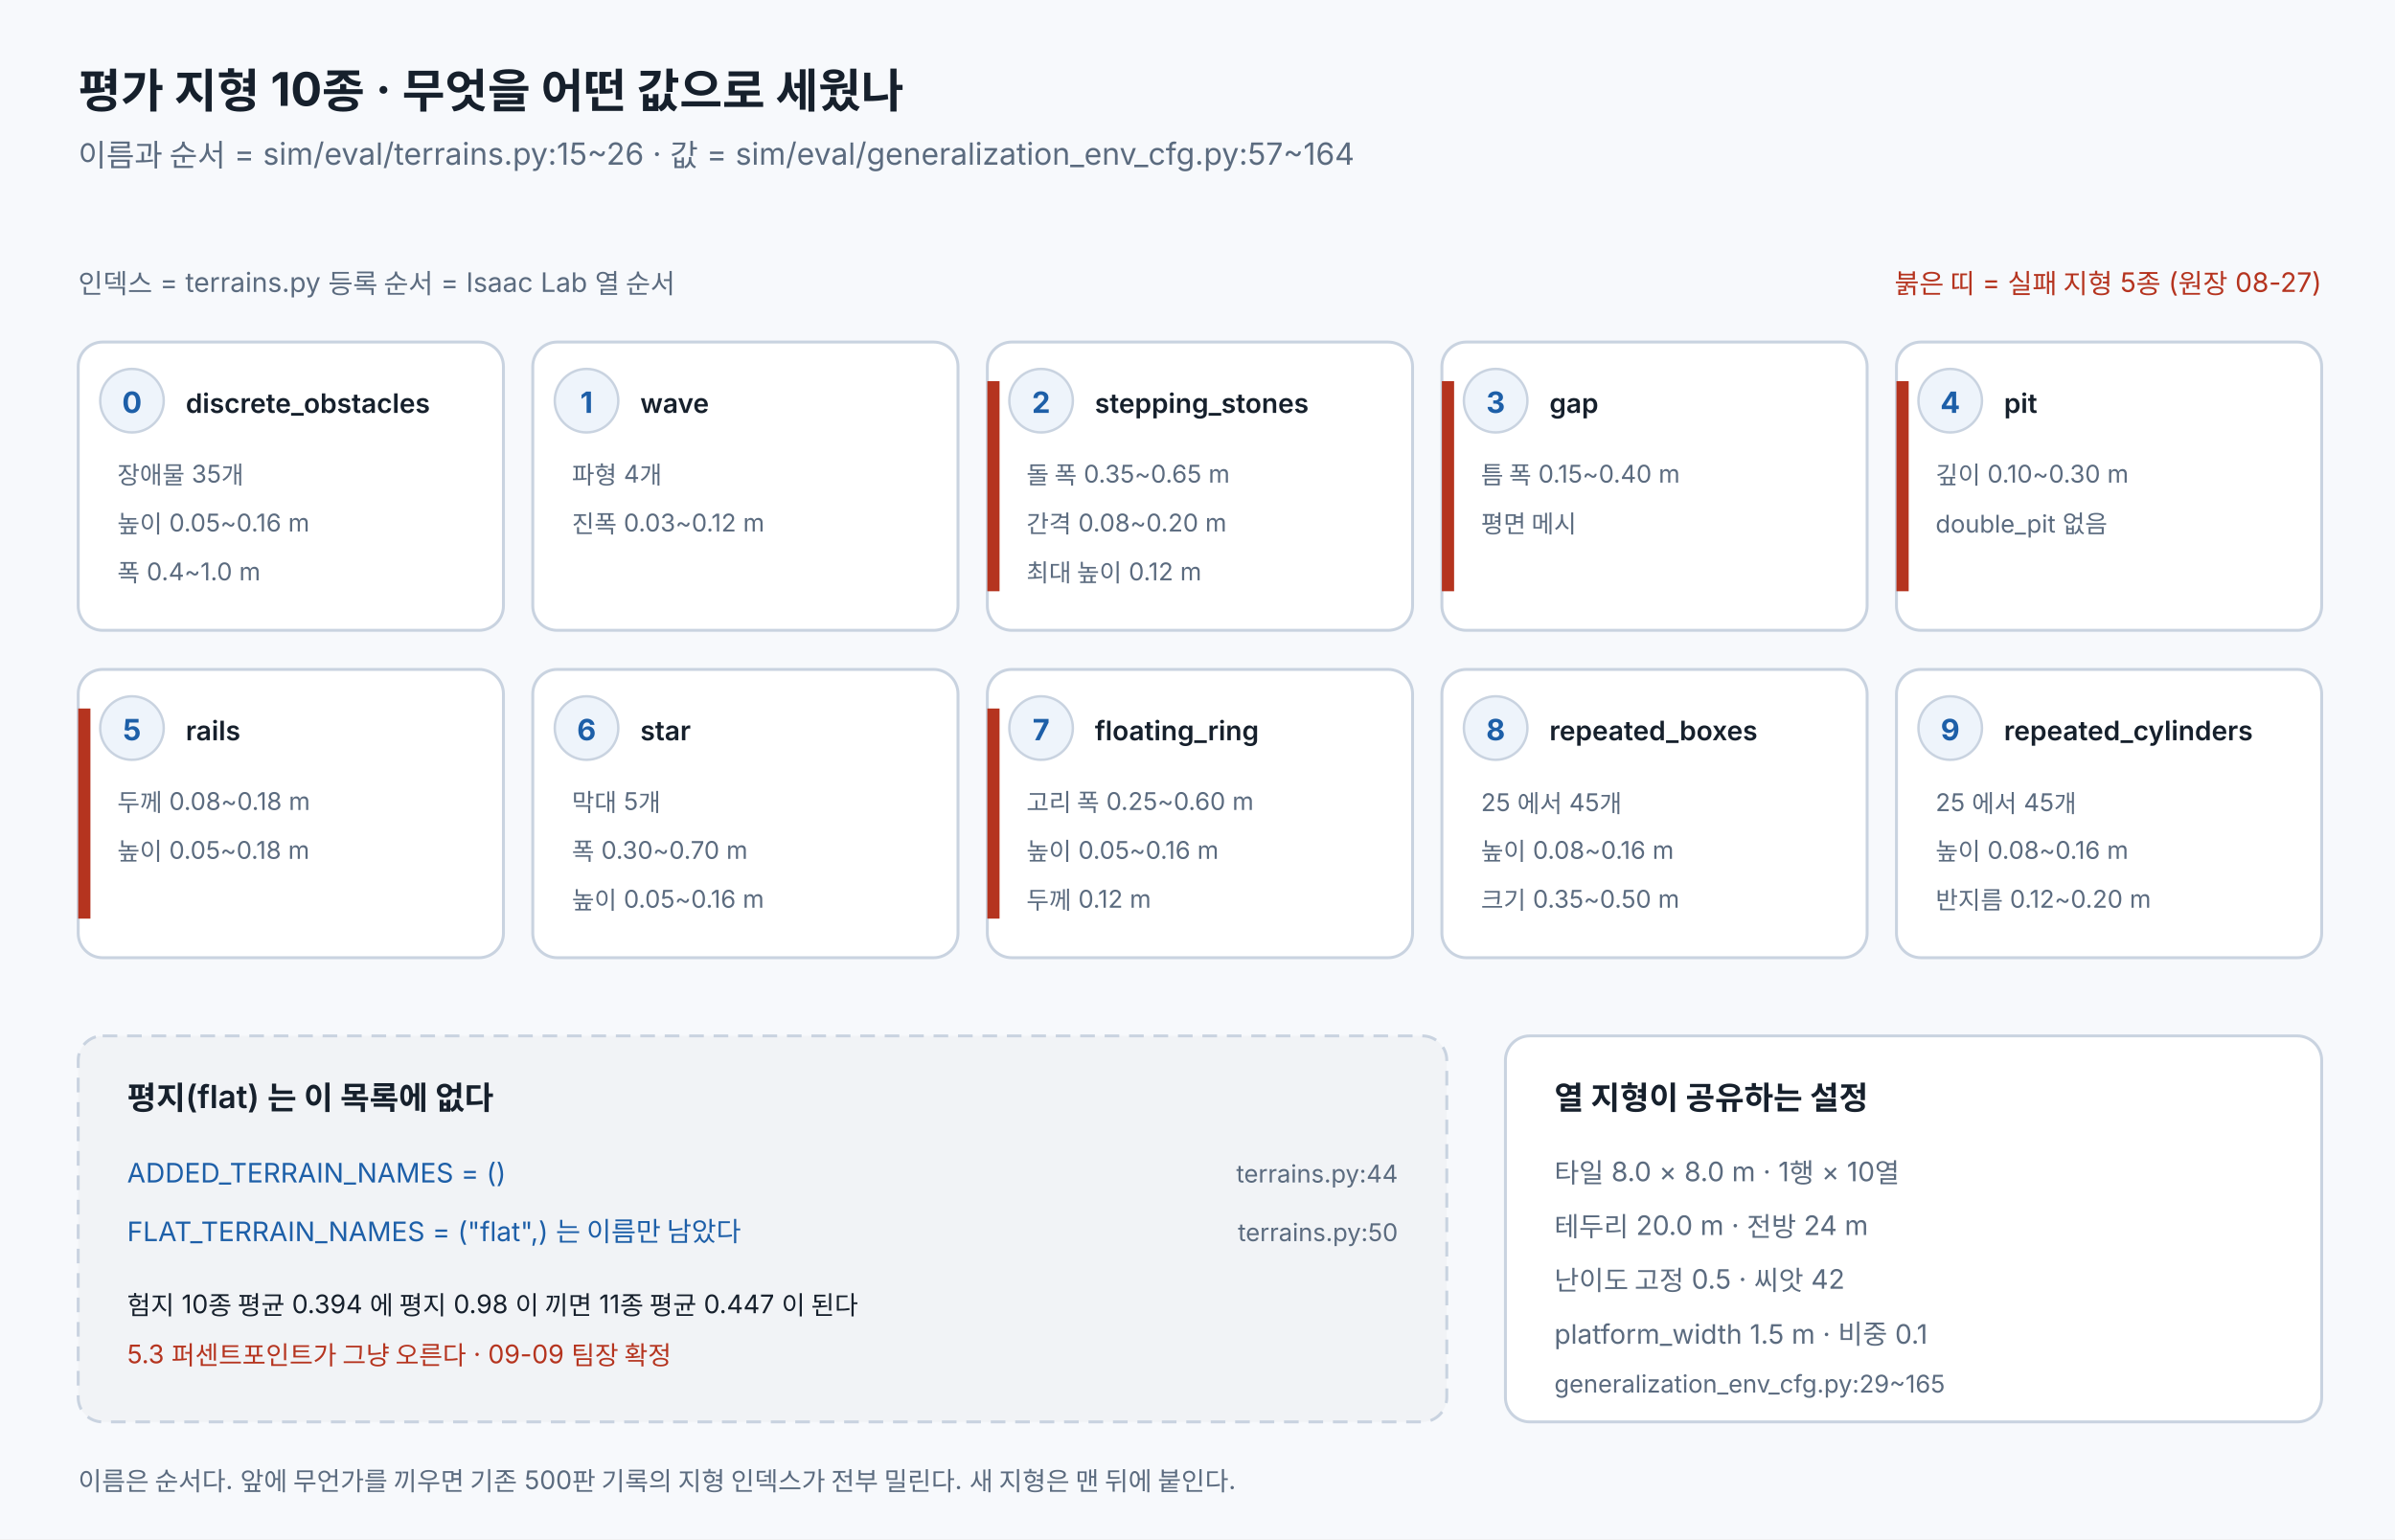
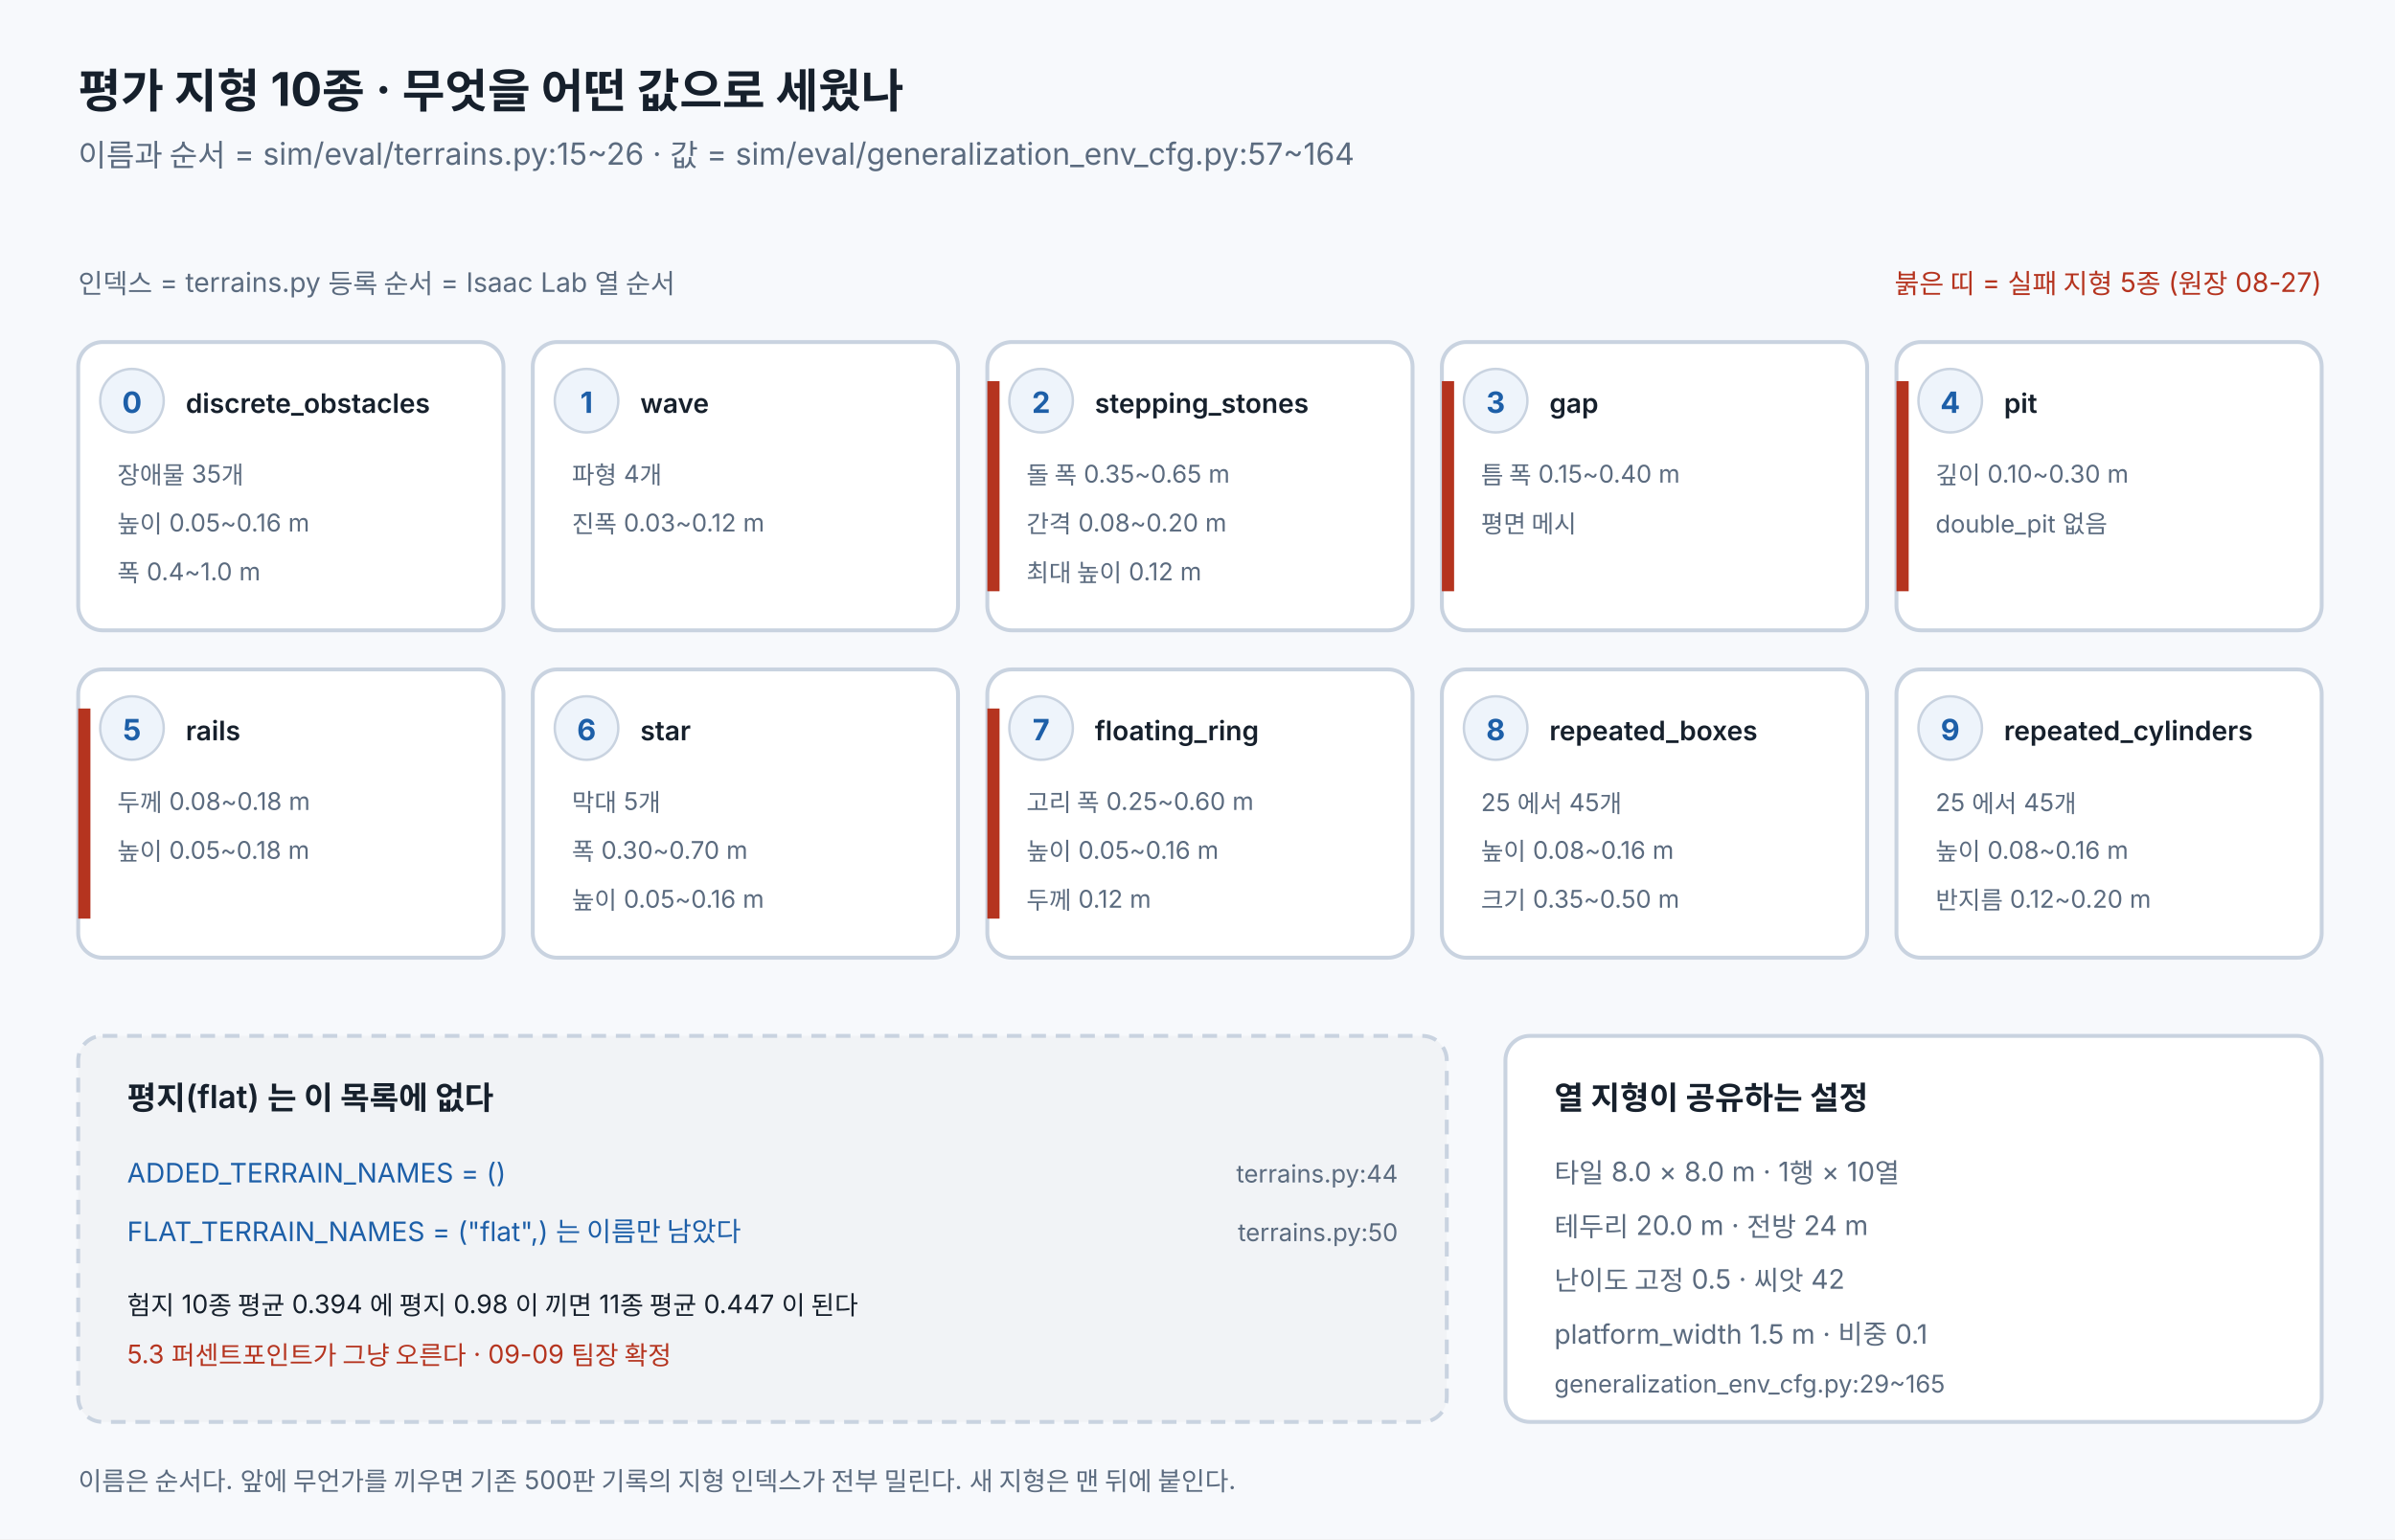
<svg xmlns="http://www.w3.org/2000/svg" viewBox="0 0 980 630" width="980" height="630" font-family="system-ui,-apple-system,Segoe UI,Malgun Gothic,Apple SD Gothic Neo,sans-serif" role="img" aria-label="평가 지형 10종의 구성과 평지 제외">
  <rect x="0" y="0" width="980" height="630" fill="#f7f9fc" />
  <text x="32" y="44" font-size="19" font-weight="700" fill="#16202c">평가 지형 10종 · 무엇을 어떤 값으로 세웠나</text>
  <text x="32" y="68" font-size="12.5" fill="#5b6b7f">이름과 순서 = sim/eval/terrains.py:15~26 · 값 = sim/eval/generalization_env_cfg.py:57~164</text>
  <text x="32" y="120" font-size="11" fill="#5b6b7f">인덱스 = terrains.py 등록 순서 = Isaac Lab 열 순서</text>
  <text x="950" y="120" font-size="11" fill="#b5341f" text-anchor="end">붉은 띠 = 실패 지형 5종 (원장 08-27)</text>
-   <rect x="32" y="140" width="174" height="118" rx="10" fill="#ffffff" stroke="#c9d3e0" stroke-width="1.2" />
+   <rect x="32" y="140" width="174" height="118" rx="10" fill="#ffffff" stroke="#c9d3e0" stroke-width="1.6" />
  <circle cx="54" cy="164" r="13" fill="#eef4fb" stroke="#c9d3e0" stroke-width="1" />
  <text x="54" y="169" font-size="12" font-weight="700" fill="#1d5fa8" text-anchor="middle">0</text>
  <text x="76" y="169" font-size="11" font-weight="600" fill="#16202c">discrete_obstacles</text>
  <text x="48" y="198" font-size="10" fill="#5b6b7f">장애물 35개</text>
  <text x="48" y="218" font-size="10" fill="#5b6b7f">높이 0.05~0.16 m</text>
  <text x="48" y="238" font-size="10" fill="#5b6b7f">폭 0.4~1.0 m</text>
-   <rect x="218" y="140" width="174" height="118" rx="10" fill="#ffffff" stroke="#c9d3e0" stroke-width="1.2" />
+   <rect x="218" y="140" width="174" height="118" rx="10" fill="#ffffff" stroke="#c9d3e0" stroke-width="1.6" />
  <circle cx="240" cy="164" r="13" fill="#eef4fb" stroke="#c9d3e0" stroke-width="1" />
  <text x="240" y="169" font-size="12" font-weight="700" fill="#1d5fa8" text-anchor="middle">1</text>
  <text x="262" y="169" font-size="11" font-weight="600" fill="#16202c">wave</text>
  <text x="234" y="198" font-size="10" fill="#5b6b7f">파형 4개</text>
  <text x="234" y="218" font-size="10" fill="#5b6b7f">진폭 0.03~0.12 m</text>
-   <rect x="404" y="140" width="174" height="118" rx="10" fill="#ffffff" stroke="#c9d3e0" stroke-width="1.2" />
+   <rect x="404" y="140" width="174" height="118" rx="10" fill="#ffffff" stroke="#c9d3e0" stroke-width="1.6" />
  <rect x="404" y="156" width="5" height="86" fill="#b5341f" />
  <circle cx="426" cy="164" r="13" fill="#eef4fb" stroke="#c9d3e0" stroke-width="1" />
  <text x="426" y="169" font-size="12" font-weight="700" fill="#1d5fa8" text-anchor="middle">2</text>
  <text x="448" y="169" font-size="11" font-weight="600" fill="#16202c">stepping_stones</text>
  <text x="420" y="198" font-size="10" fill="#5b6b7f">돌 폭 0.35~0.65 m</text>
  <text x="420" y="218" font-size="10" fill="#5b6b7f">간격 0.08~0.20 m</text>
  <text x="420" y="238" font-size="10" fill="#5b6b7f">최대 높이 0.12 m</text>
-   <rect x="590" y="140" width="174" height="118" rx="10" fill="#ffffff" stroke="#c9d3e0" stroke-width="1.2" />
+   <rect x="590" y="140" width="174" height="118" rx="10" fill="#ffffff" stroke="#c9d3e0" stroke-width="1.6" />
  <rect x="590" y="156" width="5" height="86" fill="#b5341f" />
  <circle cx="612" cy="164" r="13" fill="#eef4fb" stroke="#c9d3e0" stroke-width="1" />
  <text x="612" y="169" font-size="12" font-weight="700" fill="#1d5fa8" text-anchor="middle">3</text>
  <text x="634" y="169" font-size="11" font-weight="600" fill="#16202c">gap</text>
  <text x="606" y="198" font-size="10" fill="#5b6b7f">틈 폭 0.15~0.40 m</text>
  <text x="606" y="218" font-size="10" fill="#5b6b7f">평면 메시</text>
-   <rect x="776" y="140" width="174" height="118" rx="10" fill="#ffffff" stroke="#c9d3e0" stroke-width="1.2" />
+   <rect x="776" y="140" width="174" height="118" rx="10" fill="#ffffff" stroke="#c9d3e0" stroke-width="1.6" />
  <rect x="776" y="156" width="5" height="86" fill="#b5341f" />
  <circle cx="798" cy="164" r="13" fill="#eef4fb" stroke="#c9d3e0" stroke-width="1" />
  <text x="798" y="169" font-size="12" font-weight="700" fill="#1d5fa8" text-anchor="middle">4</text>
  <text x="820" y="169" font-size="11" font-weight="600" fill="#16202c">pit</text>
  <text x="792" y="198" font-size="10" fill="#5b6b7f">깊이 0.10~0.30 m</text>
  <text x="792" y="218" font-size="10" fill="#5b6b7f">double_pit 없음</text>
-   <rect x="32" y="274" width="174" height="118" rx="10" fill="#ffffff" stroke="#c9d3e0" stroke-width="1.2" />
+   <rect x="32" y="274" width="174" height="118" rx="10" fill="#ffffff" stroke="#c9d3e0" stroke-width="1.6" />
  <rect x="32" y="290" width="5" height="86" fill="#b5341f" />
  <circle cx="54" cy="298" r="13" fill="#eef4fb" stroke="#c9d3e0" stroke-width="1" />
  <text x="54" y="303" font-size="12" font-weight="700" fill="#1d5fa8" text-anchor="middle">5</text>
  <text x="76" y="303" font-size="11" font-weight="600" fill="#16202c">rails</text>
  <text x="48" y="332" font-size="10" fill="#5b6b7f">두께 0.08~0.18 m</text>
  <text x="48" y="352" font-size="10" fill="#5b6b7f">높이 0.05~0.18 m</text>
-   <rect x="218" y="274" width="174" height="118" rx="10" fill="#ffffff" stroke="#c9d3e0" stroke-width="1.2" />
+   <rect x="218" y="274" width="174" height="118" rx="10" fill="#ffffff" stroke="#c9d3e0" stroke-width="1.6" />
  <circle cx="240" cy="298" r="13" fill="#eef4fb" stroke="#c9d3e0" stroke-width="1" />
  <text x="240" y="303" font-size="12" font-weight="700" fill="#1d5fa8" text-anchor="middle">6</text>
  <text x="262" y="303" font-size="11" font-weight="600" fill="#16202c">star</text>
  <text x="234" y="332" font-size="10" fill="#5b6b7f">막대 5개</text>
  <text x="234" y="352" font-size="10" fill="#5b6b7f">폭 0.30~0.70 m</text>
  <text x="234" y="372" font-size="10" fill="#5b6b7f">높이 0.05~0.16 m</text>
-   <rect x="404" y="274" width="174" height="118" rx="10" fill="#ffffff" stroke="#c9d3e0" stroke-width="1.2" />
+   <rect x="404" y="274" width="174" height="118" rx="10" fill="#ffffff" stroke="#c9d3e0" stroke-width="1.6" />
  <rect x="404" y="290" width="5" height="86" fill="#b5341f" />
  <circle cx="426" cy="298" r="13" fill="#eef4fb" stroke="#c9d3e0" stroke-width="1" />
  <text x="426" y="303" font-size="12" font-weight="700" fill="#1d5fa8" text-anchor="middle">7</text>
  <text x="448" y="303" font-size="11" font-weight="600" fill="#16202c">floating_ring</text>
  <text x="420" y="332" font-size="10" fill="#5b6b7f">고리 폭 0.25~0.60 m</text>
  <text x="420" y="352" font-size="10" fill="#5b6b7f">높이 0.05~0.16 m</text>
  <text x="420" y="372" font-size="10" fill="#5b6b7f">두께 0.12 m</text>
-   <rect x="590" y="274" width="174" height="118" rx="10" fill="#ffffff" stroke="#c9d3e0" stroke-width="1.2" />
+   <rect x="590" y="274" width="174" height="118" rx="10" fill="#ffffff" stroke="#c9d3e0" stroke-width="1.6" />
  <circle cx="612" cy="298" r="13" fill="#eef4fb" stroke="#c9d3e0" stroke-width="1" />
  <text x="612" y="303" font-size="12" font-weight="700" fill="#1d5fa8" text-anchor="middle">8</text>
  <text x="634" y="303" font-size="11" font-weight="600" fill="#16202c">repeated_boxes</text>
  <text x="606" y="332" font-size="10" fill="#5b6b7f">25 에서 45개</text>
  <text x="606" y="352" font-size="10" fill="#5b6b7f">높이 0.08~0.16 m</text>
  <text x="606" y="372" font-size="10" fill="#5b6b7f">크기 0.35~0.50 m</text>
-   <rect x="776" y="274" width="174" height="118" rx="10" fill="#ffffff" stroke="#c9d3e0" stroke-width="1.2" />
+   <rect x="776" y="274" width="174" height="118" rx="10" fill="#ffffff" stroke="#c9d3e0" stroke-width="1.6" />
  <circle cx="798" cy="298" r="13" fill="#eef4fb" stroke="#c9d3e0" stroke-width="1" />
  <text x="798" y="303" font-size="12" font-weight="700" fill="#1d5fa8" text-anchor="middle">9</text>
  <text x="820" y="303" font-size="11" font-weight="600" fill="#16202c">repeated_cylinders</text>
  <text x="792" y="332" font-size="10" fill="#5b6b7f">25 에서 45개</text>
  <text x="792" y="352" font-size="10" fill="#5b6b7f">높이 0.08~0.16 m</text>
  <text x="792" y="372" font-size="10" fill="#5b6b7f">반지름 0.12~0.20 m</text>
-   <rect x="32" y="424" width="560" height="158" rx="10" fill="#f1f3f6" stroke="#c9d3e0" stroke-width="1.2" stroke-dasharray="6 4" />
+   <rect x="32" y="424" width="560" height="158" rx="10" fill="#f1f3f6" stroke="#c9d3e0" stroke-width="1.6" stroke-dasharray="6 4" />
  <text x="52" y="454" font-size="13" font-weight="600" fill="#16202c">평지(flat) 는 이 목록에 없다</text>
  <text x="52" y="484" font-size="11" fill="#1d5fa8">ADDED_TERRAIN_NAMES = ()</text>
  <text x="572" y="484" font-size="10" fill="#5b6b7f" text-anchor="end">terrains.py:44</text>
  <text x="52" y="508" font-size="11" fill="#1d5fa8">FLAT_TERRAIN_NAMES = ("flat",) 는 이름만 남았다</text>
  <text x="572" y="508" font-size="10" fill="#5b6b7f" text-anchor="end">terrains.py:50</text>
  <text x="52" y="538" font-size="10.5" fill="#16202c">험지 10종 평균 0.394 에 평지 0.98 이 끼면 11종 평균 0.447 이 된다</text>
  <text x="52" y="558" font-size="10.5" fill="#b5341f">5.3 퍼센트포인트가 그냥 오른다 · 09-09 팀장 확정</text>
-   <rect x="616" y="424" width="334" height="158" rx="10" fill="#ffffff" stroke="#c9d3e0" stroke-width="1.2" />
+   <rect x="616" y="424" width="334" height="158" rx="10" fill="#ffffff" stroke="#c9d3e0" stroke-width="1.6" />
  <text x="636" y="454" font-size="13" font-weight="600" fill="#16202c">열 지형이 공유하는 설정</text>
  <text x="636" y="484" font-size="11" fill="#5b6b7f">타일 8.0 × 8.0 m · 1행 × 10열</text>
  <text x="636" y="506" font-size="11" fill="#5b6b7f">테두리 20.0 m · 전방 24 m</text>
  <text x="636" y="528" font-size="11" fill="#5b6b7f">난이도 고정 0.5 · 씨앗 42</text>
  <text x="636" y="550" font-size="11" fill="#5b6b7f">platform_width 1.5 m · 비중 0.1</text>
  <text x="636" y="570" font-size="10" fill="#5b6b7f">generalization_env_cfg.py:29~165</text>
  <text x="32" y="610" font-size="10.5" fill="#5b6b7f">이름은 순서다. 앞에 무언가를 끼우면 기존 500판 기록의 지형 인덱스가 전부 밀린다. 새 지형은 맨 뒤에 붙인다.</text>
</svg>
